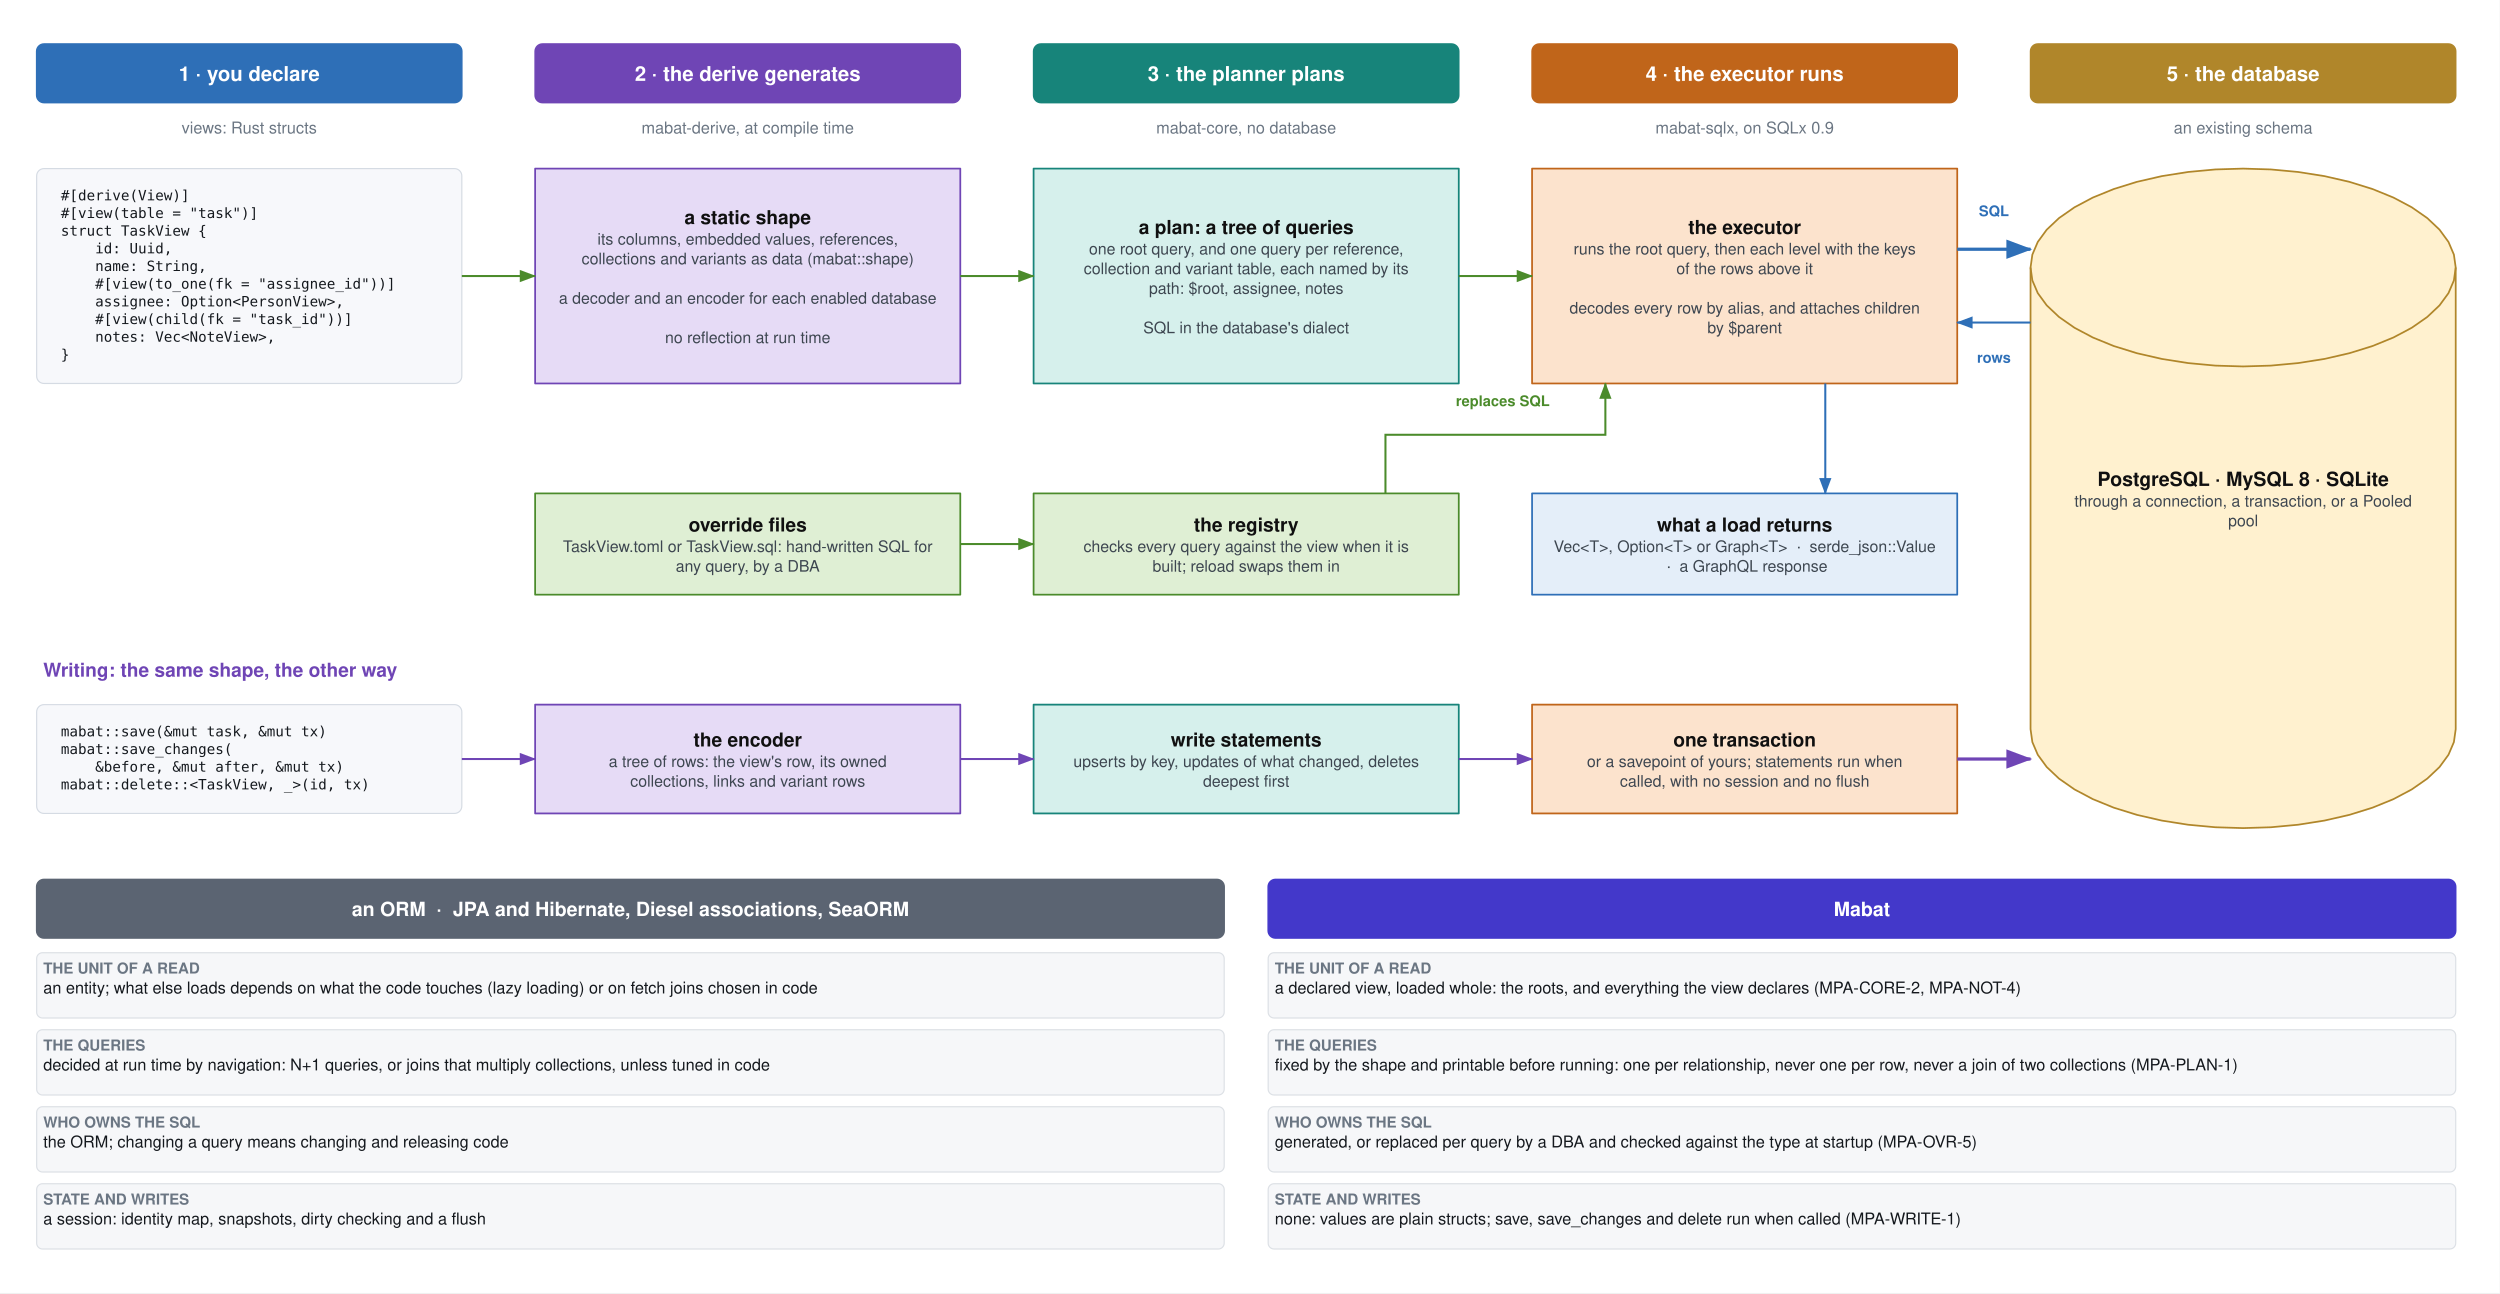
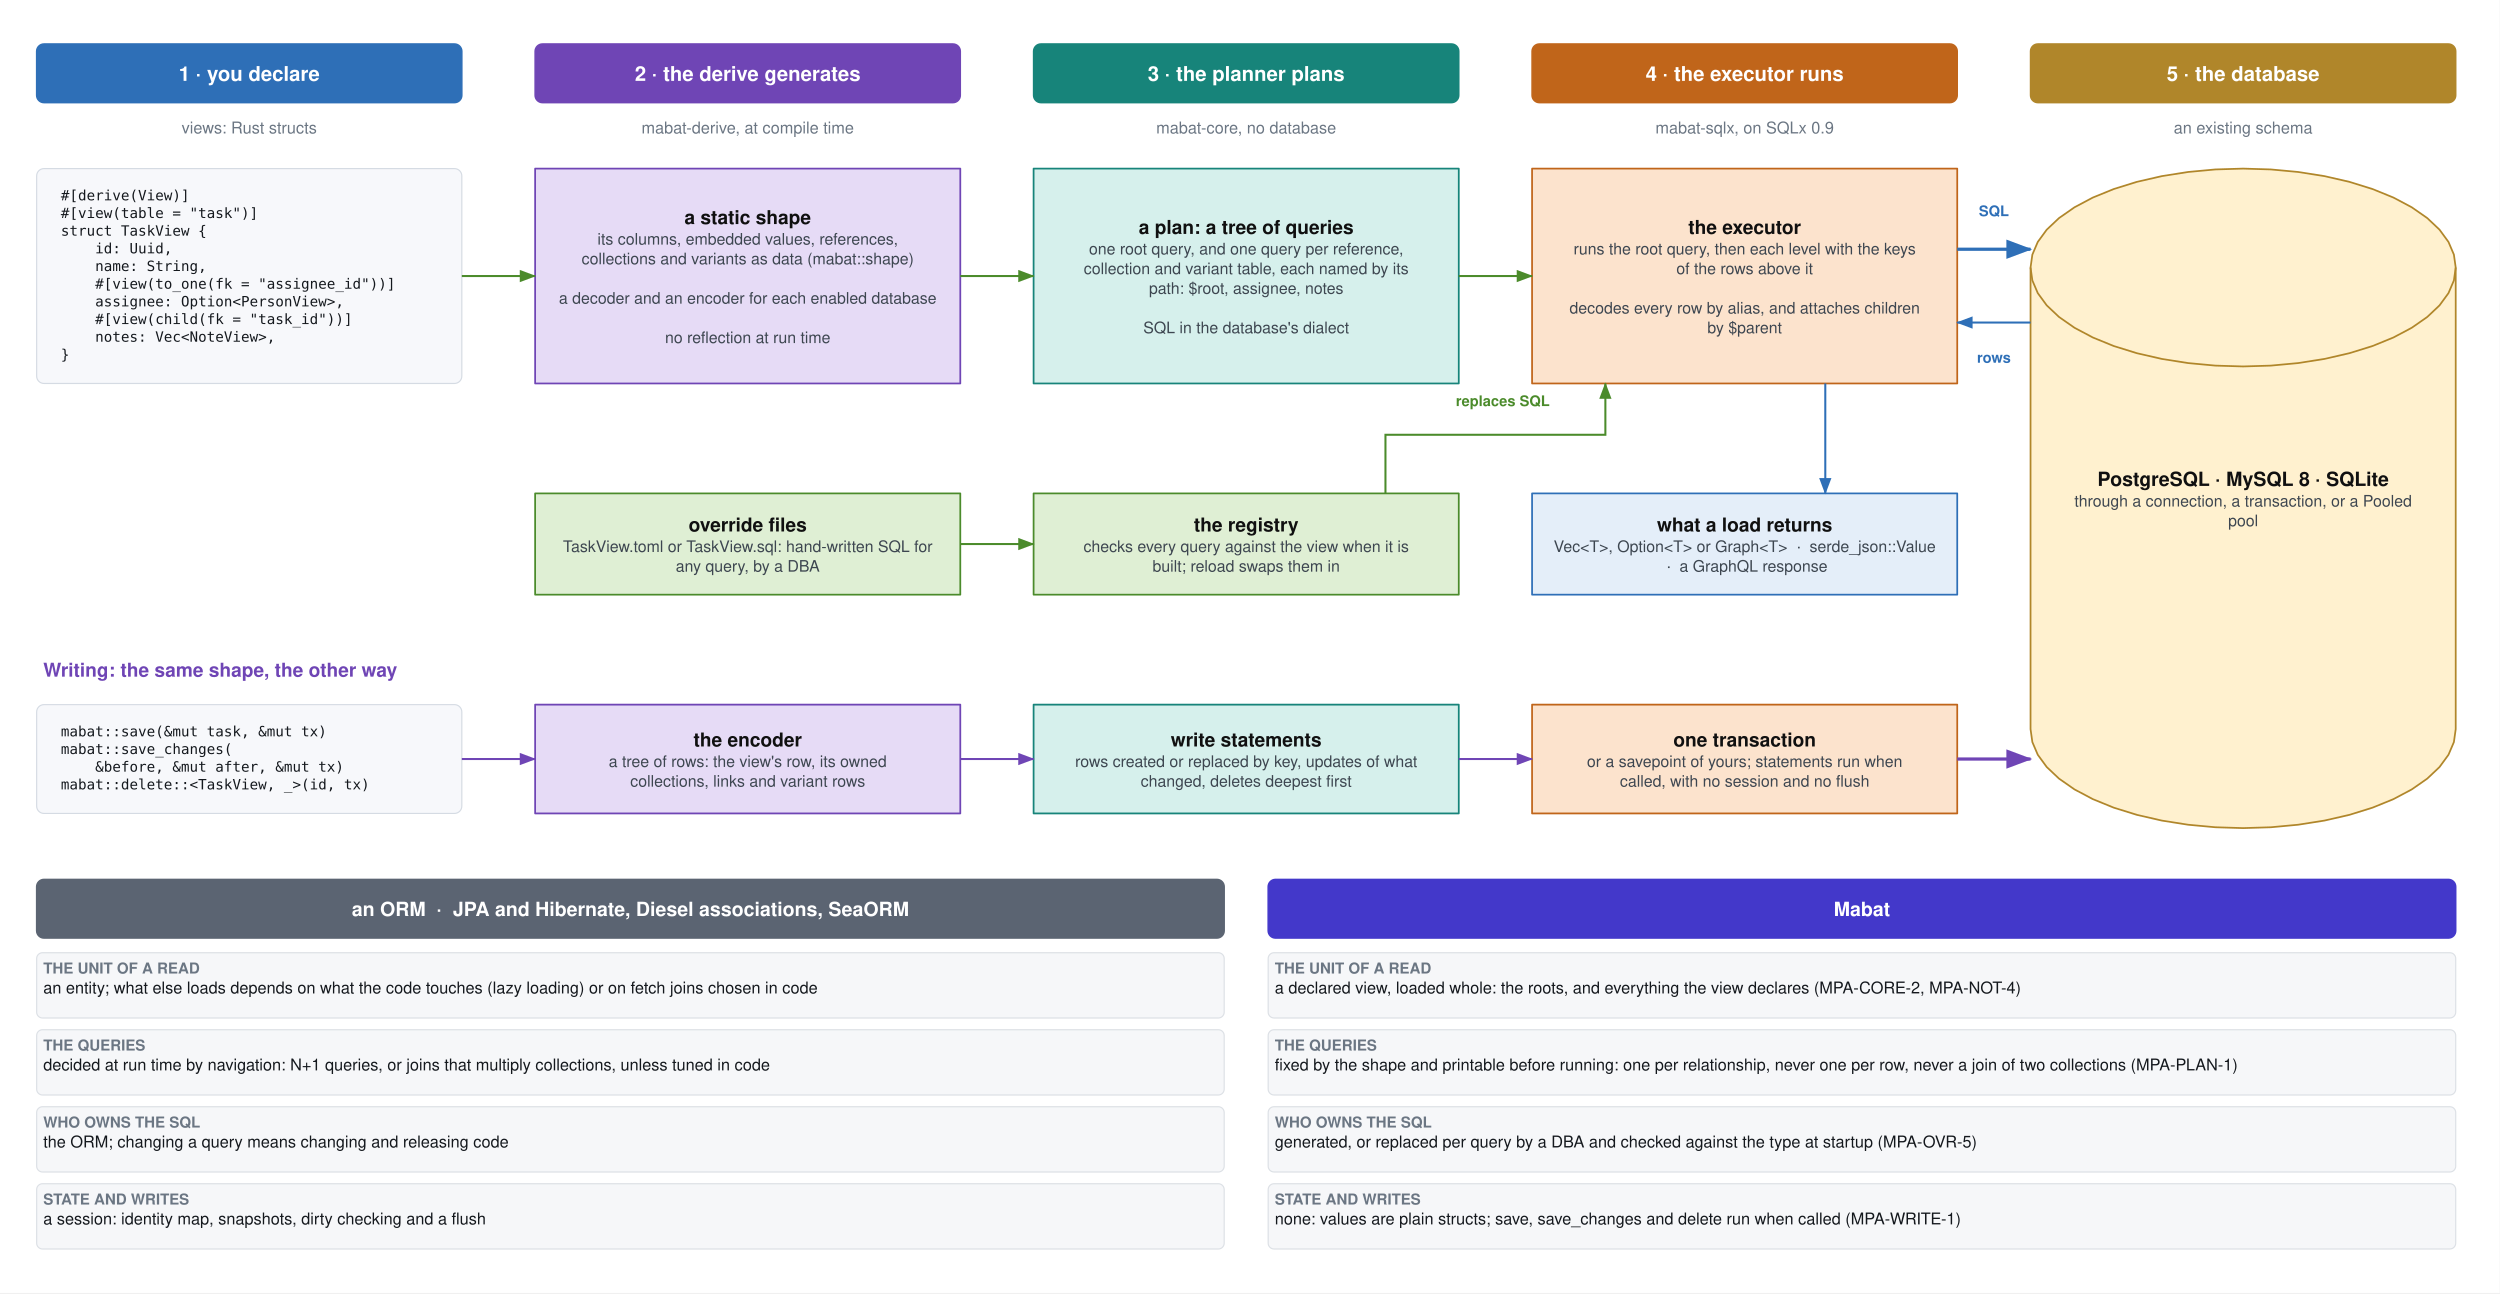
<svg xmlns="http://www.w3.org/2000/svg" width="1637" height="847" viewBox="0 0 1637 847">
  <defs>
    <marker id="ah-2E6FB7" markerWidth="8" markerHeight="6" refX="7.5" refY="3" orient="auto" markerUnits="strokeWidth">
      <path d="M0,0 L8,3 L0,6 z" fill="#2E6FB7" />
    </marker>
    <marker id="ahs-2E6FB7" markerWidth="8" markerHeight="6" refX="0.5" refY="3" orient="auto" markerUnits="strokeWidth">
      <path d="M8,0 L0,3 L8,6 z" fill="#2E6FB7" />
    </marker>
    <marker id="ah-4B8B2B" markerWidth="8" markerHeight="6" refX="7.5" refY="3" orient="auto" markerUnits="strokeWidth">
      <path d="M0,0 L8,3 L0,6 z" fill="#4B8B2B" />
    </marker>
    <marker id="ahs-4B8B2B" markerWidth="8" markerHeight="6" refX="0.5" refY="3" orient="auto" markerUnits="strokeWidth">
      <path d="M8,0 L0,3 L8,6 z" fill="#4B8B2B" />
    </marker>
    <marker id="ah-6F45B5" markerWidth="8" markerHeight="6" refX="7.5" refY="3" orient="auto" markerUnits="strokeWidth">
      <path d="M0,0 L8,3 L0,6 z" fill="#6F45B5" />
    </marker>
    <marker id="ahs-6F45B5" markerWidth="8" markerHeight="6" refX="0.5" refY="3" orient="auto" markerUnits="strokeWidth">
      <path d="M8,0 L0,3 L8,6 z" fill="#6F45B5" />
    </marker>
  </defs>
  <rect x="0" y="0" width="1636.8" height="846.6" fill="#FFFFFF" />
  <rect x="24.00" y="28.80" width="278.40" height="38.40" rx="4.80" fill="#2E6FB7" stroke="#2E6FB7" stroke-width="1.00" />
  <text xml:space="preserve" x="163.20" y="52.96" font-family="Segoe UI, Helvetica, Arial, sans-serif" font-size="13.33" fill="#FFFFFF" text-anchor="middle" font-weight="600">1 · you declare</text>
  <text xml:space="preserve" x="163.20" y="87.38" font-family="Segoe UI, Helvetica, Arial, sans-serif" font-size="10.67" fill="#6B7683" text-anchor="middle">views: Rust structs</text>
  <rect x="350.40" y="28.80" width="278.40" height="38.40" rx="4.80" fill="#6F45B5" stroke="#6F45B5" stroke-width="1.00" />
  <text xml:space="preserve" x="489.60" y="52.96" font-family="Segoe UI, Helvetica, Arial, sans-serif" font-size="13.33" fill="#FFFFFF" text-anchor="middle" font-weight="600">2 · the derive generates</text>
  <text xml:space="preserve" x="489.60" y="87.38" font-family="Segoe UI, Helvetica, Arial, sans-serif" font-size="10.67" fill="#6B7683" text-anchor="middle">mabat-derive, at compile time</text>
  <rect x="676.80" y="28.80" width="278.40" height="38.40" rx="4.80" fill="#17847A" stroke="#17847A" stroke-width="1.00" />
  <text xml:space="preserve" x="816.00" y="52.96" font-family="Segoe UI, Helvetica, Arial, sans-serif" font-size="13.33" fill="#FFFFFF" text-anchor="middle" font-weight="600">3 · the planner plans</text>
  <text xml:space="preserve" x="816.00" y="87.38" font-family="Segoe UI, Helvetica, Arial, sans-serif" font-size="10.67" fill="#6B7683" text-anchor="middle">mabat-core, no database</text>
  <rect x="1003.20" y="28.80" width="278.40" height="38.40" rx="4.80" fill="#C0651A" stroke="#C0651A" stroke-width="1.00" />
  <text xml:space="preserve" x="1142.40" y="52.96" font-family="Segoe UI, Helvetica, Arial, sans-serif" font-size="13.33" fill="#FFFFFF" text-anchor="middle" font-weight="600">4 · the executor runs</text>
  <text xml:space="preserve" x="1142.40" y="87.38" font-family="Segoe UI, Helvetica, Arial, sans-serif" font-size="10.67" fill="#6B7683" text-anchor="middle">mabat-sqlx, on SQLx 0.9</text>
  <rect x="1329.60" y="28.80" width="278.40" height="38.40" rx="4.80" fill="#B0862A" stroke="#B0862A" stroke-width="1.00" />
  <text xml:space="preserve" x="1468.80" y="52.96" font-family="Segoe UI, Helvetica, Arial, sans-serif" font-size="13.33" fill="#FFFFFF" text-anchor="middle" font-weight="600">5 · the database</text>
  <text xml:space="preserve" x="1468.80" y="87.38" font-family="Segoe UI, Helvetica, Arial, sans-serif" font-size="10.67" fill="#6B7683" text-anchor="middle">an existing schema</text>
  <rect x="24.00" y="110.40" width="278.40" height="140.69" rx="4.80" fill="#F7F8FB" stroke="#D5DBE3" stroke-width="0.77" />
  <text xml:space="preserve" x="39.84" y="131.18" font-family="Consolas, Menlo, monospace" font-size="9.33" fill="#14181D" text-anchor="start">#[derive(View)]</text>
  <text xml:space="preserve" x="39.84" y="142.75" font-family="Consolas, Menlo, monospace" font-size="9.33" fill="#14181D" text-anchor="start">#[view(table = "task")]</text>
  <text xml:space="preserve" x="39.84" y="154.33" font-family="Consolas, Menlo, monospace" font-size="9.33" fill="#14181D" text-anchor="start">struct TaskView {</text>
  <text xml:space="preserve" x="39.84" y="165.90" font-family="Consolas, Menlo, monospace" font-size="9.33" fill="#14181D" text-anchor="start">    id: Uuid,</text>
  <text xml:space="preserve" x="39.84" y="177.47" font-family="Consolas, Menlo, monospace" font-size="9.33" fill="#14181D" text-anchor="start">    name: String,</text>
  <text xml:space="preserve" x="39.84" y="189.05" font-family="Consolas, Menlo, monospace" font-size="9.33" fill="#14181D" text-anchor="start">    #[view(to_one(fk = "assignee_id"))]</text>
  <text xml:space="preserve" x="39.84" y="200.62" font-family="Consolas, Menlo, monospace" font-size="9.33" fill="#14181D" text-anchor="start">    assignee: Option&lt;PersonView&gt;,</text>
  <text xml:space="preserve" x="39.84" y="212.19" font-family="Consolas, Menlo, monospace" font-size="9.33" fill="#14181D" text-anchor="start">    #[view(child(fk = "task_id"))]</text>
  <text xml:space="preserve" x="39.84" y="223.77" font-family="Consolas, Menlo, monospace" font-size="9.33" fill="#14181D" text-anchor="start">    notes: Vec&lt;NoteView&gt;,</text>
  <text xml:space="preserve" x="39.84" y="235.34" font-family="Consolas, Menlo, monospace" font-size="9.33" fill="#14181D" text-anchor="start">}</text>
  <path d="M350.40,110.40 L628.80,110.40 L628.80,251.09 L350.40,251.09 Z" fill="#E6DBF6" stroke="#6F45B5" stroke-width="1.15" stroke-linejoin="round" />
  <text xml:space="preserve" x="489.60" y="146.72" font-family="Segoe UI, Helvetica, Arial, sans-serif" font-size="12.53" fill="#101010" text-anchor="middle" font-weight="600">a static shape</text>
  <text xml:space="preserve" x="489.60" y="160.15" font-family="Segoe UI, Helvetica, Arial, sans-serif" font-size="10.40" fill="#3D4650" text-anchor="middle">its columns, embedded values, references,</text>
  <text xml:space="preserve" x="489.60" y="173.04" font-family="Segoe UI, Helvetica, Arial, sans-serif" font-size="10.40" fill="#3D4650" text-anchor="middle">collections and variants as data (mabat::shape)</text>
  <text xml:space="preserve" x="489.60" y="198.83" font-family="Segoe UI, Helvetica, Arial, sans-serif" font-size="10.40" fill="#3D4650" text-anchor="middle">a decoder and an encoder for each enabled database</text>
  <text xml:space="preserve" x="489.60" y="224.63" font-family="Segoe UI, Helvetica, Arial, sans-serif" font-size="10.40" fill="#3D4650" text-anchor="middle">no reflection at run time</text>
  <path d="M676.80,110.40 L955.20,110.40 L955.20,251.09 L676.80,251.09 Z" fill="#D6F0EC" stroke="#17847A" stroke-width="1.15" stroke-linejoin="round" />
  <text xml:space="preserve" x="816.00" y="153.17" font-family="Segoe UI, Helvetica, Arial, sans-serif" font-size="12.53" fill="#101010" text-anchor="middle" font-weight="600">a plan: a tree of queries</text>
  <text xml:space="preserve" x="816.00" y="166.59" font-family="Segoe UI, Helvetica, Arial, sans-serif" font-size="10.40" fill="#3D4650" text-anchor="middle">one root query, and one query per reference,</text>
  <text xml:space="preserve" x="816.00" y="179.49" font-family="Segoe UI, Helvetica, Arial, sans-serif" font-size="10.40" fill="#3D4650" text-anchor="middle">collection and variant table, each named by its</text>
  <text xml:space="preserve" x="816.00" y="192.39" font-family="Segoe UI, Helvetica, Arial, sans-serif" font-size="10.40" fill="#3D4650" text-anchor="middle">path: $root, assignee, notes</text>
  <text xml:space="preserve" x="816.00" y="218.18" font-family="Segoe UI, Helvetica, Arial, sans-serif" font-size="10.40" fill="#3D4650" text-anchor="middle">SQL in the database's dialect</text>
  <path d="M1003.20,110.40 L1281.60,110.40 L1281.60,251.09 L1003.20,251.09 Z" fill="#FCE3CD" stroke="#C0651A" stroke-width="1.15" stroke-linejoin="round" />
  <text xml:space="preserve" x="1142.40" y="153.17" font-family="Segoe UI, Helvetica, Arial, sans-serif" font-size="12.53" fill="#101010" text-anchor="middle" font-weight="600">the executor</text>
  <text xml:space="preserve" x="1142.40" y="166.59" font-family="Segoe UI, Helvetica, Arial, sans-serif" font-size="10.40" fill="#3D4650" text-anchor="middle">runs the root query, then each level with the keys</text>
  <text xml:space="preserve" x="1142.40" y="179.49" font-family="Segoe UI, Helvetica, Arial, sans-serif" font-size="10.40" fill="#3D4650" text-anchor="middle">of the rows above it</text>
  <text xml:space="preserve" x="1142.40" y="205.28" font-family="Segoe UI, Helvetica, Arial, sans-serif" font-size="10.40" fill="#3D4650" text-anchor="middle">decodes every row by alias, and attaches children</text>
  <text xml:space="preserve" x="1142.40" y="218.18" font-family="Segoe UI, Helvetica, Arial, sans-serif" font-size="10.40" fill="#3D4650" text-anchor="middle">by $parent</text>
  <path d="M1329.60,175.18 L1329.60,477.46 L1329.60,477.46 L1330.79,485.92 L1334.34,494.23 L1340.20,502.25 L1348.25,509.85 L1358.37,516.90 L1370.37,523.27 L1384.06,528.85 L1399.20,533.56 L1415.53,537.31 L1432.77,540.03 L1450.63,541.69 L1468.80,542.24 L1486.97,541.69 L1504.83,540.03 L1522.07,537.31 L1538.40,533.56 L1553.54,528.85 L1567.23,523.27 L1579.23,516.90 L1589.35,509.85 L1597.40,502.25 L1603.26,494.23 L1606.81,485.92 L1608.00,477.46 L1608.00,175.18 L1608.00,175.18 L1606.81,166.72 L1603.26,158.41 L1597.40,150.39 L1589.35,142.79 L1579.23,135.74 L1567.23,129.37 L1553.54,123.79 L1538.40,119.08 L1522.07,115.33 L1504.83,112.61 L1486.97,110.95 L1468.80,110.40 L1450.63,110.95 L1432.77,112.61 L1415.53,115.33 L1399.20,119.08 L1384.06,123.79 L1370.37,129.37 L1358.37,135.74 L1348.25,142.79 L1340.20,150.39 L1334.34,158.41 L1330.79,166.72 L1329.60,175.18 Z" fill="#FFF1CF" stroke="#B0862A" stroke-width="1.15" stroke-linejoin="round" />
  <path d="M1329.60,175.18 L1330.79,183.63 L1334.34,191.94 L1340.20,199.96 L1348.25,207.56 L1358.37,214.61 L1370.37,220.98 L1384.06,226.57 L1399.20,231.27 L1415.53,235.02 L1432.77,237.74 L1450.63,239.40 L1468.80,239.95 L1486.97,239.40 L1504.83,237.74 L1522.07,235.02 L1538.40,231.27 L1553.54,226.57 L1567.23,220.98 L1579.23,214.61 L1589.35,207.56 L1597.40,199.96 L1603.26,191.94 L1606.81,183.63 L1608.00,175.18" fill="none" stroke="#B0862A" stroke-width="1.15" stroke-linejoin="round" />
  <text xml:space="preserve" x="1468.80" y="318.19" font-family="Segoe UI, Helvetica, Arial, sans-serif" font-size="12.80" fill="#101010" text-anchor="middle" font-weight="600">PostgreSQL · MySQL 8 · SQLite</text>
  <text xml:space="preserve" x="1468.80" y="331.68" font-family="Segoe UI, Helvetica, Arial, sans-serif" font-size="10.40" fill="#3D4650" text-anchor="middle">through a connection, a transaction, or a Pooled</text>
  <text xml:space="preserve" x="1468.80" y="344.57" font-family="Segoe UI, Helvetica, Arial, sans-serif" font-size="10.40" fill="#3D4650" text-anchor="middle">pool</text>
  <polyline points="302.40,180.75 350.40,180.75" fill="none" stroke="#4B8B2B" stroke-width="1.34" marker-end="url(#ah-4B8B2B)" />
  <polyline points="628.80,180.75 676.80,180.75" fill="none" stroke="#4B8B2B" stroke-width="1.34" marker-end="url(#ah-4B8B2B)" />
  <polyline points="955.20,180.75 1003.20,180.75" fill="none" stroke="#4B8B2B" stroke-width="1.34" marker-end="url(#ah-4B8B2B)" />
  <polyline points="1281.60,163.20 1329.60,163.20" fill="none" stroke="#2E6FB7" stroke-width="2.11" marker-end="url(#ah-2E6FB7)" />
  <text xml:space="preserve" x="1305.60" y="141.52" font-family="Segoe UI, Helvetica, Arial, sans-serif" font-size="9.60" fill="#2E6FB7" text-anchor="middle" font-weight="600">SQL</text>
  <polyline points="1329.60,211.20 1281.60,211.20" fill="none" stroke="#2E6FB7" stroke-width="1.34" marker-end="url(#ah-2E6FB7)" />
  <text xml:space="preserve" x="1305.60" y="237.52" font-family="Segoe UI, Helvetica, Arial, sans-serif" font-size="9.60" fill="#2E6FB7" text-anchor="middle" font-weight="600">rows</text>
  <path d="M350.40,323.09 L628.80,323.09 L628.80,389.39 L350.40,389.39 Z" fill="#DFEFD4" stroke="#4B8B2B" stroke-width="1.15" stroke-linejoin="round" />
  <text xml:space="preserve" x="489.60" y="348.01" font-family="Segoe UI, Helvetica, Arial, sans-serif" font-size="12.53" fill="#101010" text-anchor="middle" font-weight="600">override files</text>
  <text xml:space="preserve" x="489.60" y="361.43" font-family="Segoe UI, Helvetica, Arial, sans-serif" font-size="10.40" fill="#3D4650" text-anchor="middle">TaskView.toml or TaskView.sql: hand-written SQL for</text>
  <text xml:space="preserve" x="489.60" y="374.33" font-family="Segoe UI, Helvetica, Arial, sans-serif" font-size="10.40" fill="#3D4650" text-anchor="middle">any query, by a DBA</text>
  <path d="M676.80,323.09 L955.20,323.09 L955.20,389.39 L676.80,389.39 Z" fill="#DFEFD4" stroke="#4B8B2B" stroke-width="1.15" stroke-linejoin="round" />
  <text xml:space="preserve" x="816.00" y="348.01" font-family="Segoe UI, Helvetica, Arial, sans-serif" font-size="12.53" fill="#101010" text-anchor="middle" font-weight="600">the registry</text>
  <text xml:space="preserve" x="816.00" y="361.43" font-family="Segoe UI, Helvetica, Arial, sans-serif" font-size="10.40" fill="#3D4650" text-anchor="middle">checks every query against the view when it is</text>
  <text xml:space="preserve" x="816.00" y="374.33" font-family="Segoe UI, Helvetica, Arial, sans-serif" font-size="10.40" fill="#3D4650" text-anchor="middle">built; reload swaps them in</text>
  <path d="M1003.20,323.09 L1281.60,323.09 L1281.60,389.39 L1003.20,389.39 Z" fill="#E4EEF9" stroke="#2E6FB7" stroke-width="1.15" stroke-linejoin="round" />
  <text xml:space="preserve" x="1142.40" y="348.01" font-family="Segoe UI, Helvetica, Arial, sans-serif" font-size="12.53" fill="#101010" text-anchor="middle" font-weight="600">what a load returns</text>
  <text xml:space="preserve" x="1142.40" y="361.43" font-family="Segoe UI, Helvetica, Arial, sans-serif" font-size="10.40" fill="#3D4650" text-anchor="middle">Vec&lt;T&gt;, Option&lt;T&gt; or Graph&lt;T&gt;  ·  serde_json::Value</text>
  <text xml:space="preserve" x="1142.40" y="374.33" font-family="Segoe UI, Helvetica, Arial, sans-serif" font-size="10.40" fill="#3D4650" text-anchor="middle"> ·  a GraphQL response</text>
  <polyline points="628.80,356.24 676.80,356.24" fill="none" stroke="#4B8B2B" stroke-width="1.34" marker-end="url(#ah-4B8B2B)" />
  <polyline points="907.20,323.09 907.20,284.69 1051.20,284.69 1051.20,251.09" fill="none" stroke="#4B8B2B" stroke-width="1.34" marker-end="url(#ah-4B8B2B)" />
  <text xml:space="preserve" x="984.00" y="265.90" font-family="Segoe UI, Helvetica, Arial, sans-serif" font-size="9.60" fill="#4B8B2B" text-anchor="middle" font-weight="600">replaces SQL</text>
  <polyline points="1195.20,251.09 1195.20,323.09" fill="none" stroke="#2E6FB7" stroke-width="1.34" marker-end="url(#ah-2E6FB7)" />
  <text xml:space="preserve" x="28.32" y="443.10" font-family="Segoe UI, Helvetica, Arial, sans-serif" font-size="12.53" fill="#6F45B5" text-anchor="start" font-weight="600">Writing: the same shape, the other way</text>
  <rect x="24.00" y="461.39" width="278.40" height="71.25" rx="4.80" fill="#F7F8FB" stroke="#D5DBE3" stroke-width="0.77" />
  <text xml:space="preserve" x="39.84" y="482.17" font-family="Consolas, Menlo, monospace" font-size="9.33" fill="#14181D" text-anchor="start">mabat::save(&amp;mut task, &amp;mut tx)</text>
  <text xml:space="preserve" x="39.84" y="493.74" font-family="Consolas, Menlo, monospace" font-size="9.33" fill="#14181D" text-anchor="start">mabat::save_changes(</text>
  <text xml:space="preserve" x="39.84" y="505.31" font-family="Consolas, Menlo, monospace" font-size="9.33" fill="#14181D" text-anchor="start">    &amp;before, &amp;mut after, &amp;mut tx)</text>
  <text xml:space="preserve" x="39.84" y="516.89" font-family="Consolas, Menlo, monospace" font-size="9.33" fill="#14181D" text-anchor="start">mabat::delete::&lt;TaskView, _&gt;(id, tx)</text>
  <path d="M350.40,461.39 L628.80,461.39 L628.80,532.64 L350.40,532.64 Z" fill="#E6DBF6" stroke="#6F45B5" stroke-width="1.15" stroke-linejoin="round" />
  <text xml:space="preserve" x="489.60" y="488.78" font-family="Segoe UI, Helvetica, Arial, sans-serif" font-size="12.53" fill="#101010" text-anchor="middle" font-weight="600">the encoder</text>
  <text xml:space="preserve" x="489.60" y="502.20" font-family="Segoe UI, Helvetica, Arial, sans-serif" font-size="10.40" fill="#3D4650" text-anchor="middle">a tree of rows: the view's row, its owned</text>
  <text xml:space="preserve" x="489.60" y="515.10" font-family="Segoe UI, Helvetica, Arial, sans-serif" font-size="10.40" fill="#3D4650" text-anchor="middle">collections, links and variant rows</text>
  <path d="M676.80,461.39 L955.20,461.39 L955.20,532.64 L676.80,532.64 Z" fill="#D6F0EC" stroke="#17847A" stroke-width="1.15" stroke-linejoin="round" />
  <text xml:space="preserve" x="816.00" y="488.78" font-family="Segoe UI, Helvetica, Arial, sans-serif" font-size="12.53" fill="#101010" text-anchor="middle" font-weight="600">write statements</text>
-   <text xml:space="preserve" x="816.00" y="502.20" font-family="Segoe UI, Helvetica, Arial, sans-serif" font-size="10.40" fill="#3D4650" text-anchor="middle">upserts by key, updates of what changed, deletes</text>
-   <text xml:space="preserve" x="816.00" y="515.10" font-family="Segoe UI, Helvetica, Arial, sans-serif" font-size="10.40" fill="#3D4650" text-anchor="middle">deepest first</text>
+   <text xml:space="preserve" x="816.00" y="502.20" font-family="Segoe UI, Helvetica, Arial, sans-serif" font-size="10.40" fill="#3D4650" text-anchor="middle">rows created or replaced by key, updates of what</text>
+   <text xml:space="preserve" x="816.00" y="515.10" font-family="Segoe UI, Helvetica, Arial, sans-serif" font-size="10.40" fill="#3D4650" text-anchor="middle">changed, deletes deepest first</text>
  <path d="M1003.20,461.39 L1281.60,461.39 L1281.60,532.64 L1003.20,532.64 Z" fill="#FCE3CD" stroke="#C0651A" stroke-width="1.15" stroke-linejoin="round" />
  <text xml:space="preserve" x="1142.40" y="488.78" font-family="Segoe UI, Helvetica, Arial, sans-serif" font-size="12.53" fill="#101010" text-anchor="middle" font-weight="600">one transaction</text>
  <text xml:space="preserve" x="1142.40" y="502.20" font-family="Segoe UI, Helvetica, Arial, sans-serif" font-size="10.40" fill="#3D4650" text-anchor="middle">or a savepoint of yours; statements run when</text>
  <text xml:space="preserve" x="1142.40" y="515.10" font-family="Segoe UI, Helvetica, Arial, sans-serif" font-size="10.40" fill="#3D4650" text-anchor="middle">called, with no session and no flush</text>
  <polyline points="302.40,497.01 350.40,497.01" fill="none" stroke="#6F45B5" stroke-width="1.34" marker-end="url(#ah-6F45B5)" />
  <polyline points="628.80,497.01 676.80,497.01" fill="none" stroke="#6F45B5" stroke-width="1.34" marker-end="url(#ah-6F45B5)" />
  <polyline points="955.20,497.01 1003.20,497.01" fill="none" stroke="#6F45B5" stroke-width="1.34" marker-end="url(#ah-6F45B5)" />
  <polyline points="1281.60,497.01 1329.60,497.01" fill="none" stroke="#6F45B5" stroke-width="2.11" marker-end="url(#ah-6F45B5)" />
  <rect x="24.00" y="575.84" width="777.60" height="38.40" rx="4.80" fill="#5B6472" stroke="#5B6472" stroke-width="1.00" />
  <text xml:space="preserve" x="412.80" y="599.80" font-family="Segoe UI, Helvetica, Arial, sans-serif" font-size="12.80" fill="#FFFFFF" text-anchor="middle" font-weight="600">an ORM  ·  JPA and Hibernate, Diesel associations, SeaORM</text>
  <rect x="830.40" y="575.84" width="777.60" height="38.40" rx="4.80" fill="#4338CA" stroke="#4338CA" stroke-width="1.00" />
  <text xml:space="preserve" x="1219.20" y="599.80" font-family="Segoe UI, Helvetica, Arial, sans-serif" font-size="12.80" fill="#FFFFFF" text-anchor="middle" font-weight="600">Mabat</text>
  <rect x="24.00" y="623.84" width="777.60" height="42.74" rx="3.84" fill="#F6F7F9" stroke="#DCE0E5" stroke-width="0.77" />
  <text xml:space="preserve" x="28.32" y="637.47" font-family="Segoe UI, Helvetica, Arial, sans-serif" font-size="9.87" fill="#6B7683" text-anchor="start" font-weight="600">THE UNIT OF A READ</text>
  <text xml:space="preserve" x="28.32" y="650.50" font-family="Segoe UI, Helvetica, Arial, sans-serif" font-size="10.67" fill="#14181D" text-anchor="start">an entity; what else loads depends on what the code touches (lazy loading) or on fetch joins chosen in code</text>
  <rect x="830.40" y="623.84" width="777.60" height="42.74" rx="3.84" fill="#F6F7F9" stroke="#DCE0E5" stroke-width="0.77" />
  <text xml:space="preserve" x="834.72" y="637.47" font-family="Segoe UI, Helvetica, Arial, sans-serif" font-size="9.87" fill="#6B7683" text-anchor="start" font-weight="600">THE UNIT OF A READ</text>
  <text xml:space="preserve" x="834.72" y="650.50" font-family="Segoe UI, Helvetica, Arial, sans-serif" font-size="10.67" fill="#14181D" text-anchor="start">a declared view, loaded whole: the roots, and everything the view declares (MPA-CORE-2, MPA-NOT-4)</text>
  <rect x="24.00" y="674.26" width="777.60" height="42.74" rx="3.84" fill="#F6F7F9" stroke="#DCE0E5" stroke-width="0.77" />
  <text xml:space="preserve" x="28.32" y="687.89" font-family="Segoe UI, Helvetica, Arial, sans-serif" font-size="9.87" fill="#6B7683" text-anchor="start" font-weight="600">THE QUERIES</text>
  <text xml:space="preserve" x="28.32" y="700.92" font-family="Segoe UI, Helvetica, Arial, sans-serif" font-size="10.67" fill="#14181D" text-anchor="start">decided at run time by navigation: N+1 queries, or joins that multiply collections, unless tuned in code</text>
  <rect x="830.40" y="674.26" width="777.60" height="42.74" rx="3.84" fill="#F6F7F9" stroke="#DCE0E5" stroke-width="0.77" />
  <text xml:space="preserve" x="834.72" y="687.89" font-family="Segoe UI, Helvetica, Arial, sans-serif" font-size="9.87" fill="#6B7683" text-anchor="start" font-weight="600">THE QUERIES</text>
  <text xml:space="preserve" x="834.72" y="700.92" font-family="Segoe UI, Helvetica, Arial, sans-serif" font-size="10.67" fill="#14181D" text-anchor="start">fixed by the shape and printable before running: one per relationship, never one per row, never a join of two collections (MPA-PLAN-1)</text>
  <rect x="24.00" y="724.68" width="777.60" height="42.74" rx="3.84" fill="#F6F7F9" stroke="#DCE0E5" stroke-width="0.77" />
  <text xml:space="preserve" x="28.32" y="738.31" font-family="Segoe UI, Helvetica, Arial, sans-serif" font-size="9.87" fill="#6B7683" text-anchor="start" font-weight="600">WHO OWNS THE SQL</text>
  <text xml:space="preserve" x="28.32" y="751.34" font-family="Segoe UI, Helvetica, Arial, sans-serif" font-size="10.67" fill="#14181D" text-anchor="start">the ORM; changing a query means changing and releasing code</text>
  <rect x="830.40" y="724.68" width="777.60" height="42.74" rx="3.84" fill="#F6F7F9" stroke="#DCE0E5" stroke-width="0.77" />
  <text xml:space="preserve" x="834.72" y="738.31" font-family="Segoe UI, Helvetica, Arial, sans-serif" font-size="9.87" fill="#6B7683" text-anchor="start" font-weight="600">WHO OWNS THE SQL</text>
  <text xml:space="preserve" x="834.72" y="751.34" font-family="Segoe UI, Helvetica, Arial, sans-serif" font-size="10.67" fill="#14181D" text-anchor="start">generated, or replaced per query by a DBA and checked against the type at startup (MPA-OVR-5)</text>
  <rect x="24.00" y="775.10" width="777.60" height="42.74" rx="3.84" fill="#F6F7F9" stroke="#DCE0E5" stroke-width="0.77" />
  <text xml:space="preserve" x="28.32" y="788.73" font-family="Segoe UI, Helvetica, Arial, sans-serif" font-size="9.87" fill="#6B7683" text-anchor="start" font-weight="600">STATE AND WRITES</text>
  <text xml:space="preserve" x="28.32" y="801.76" font-family="Segoe UI, Helvetica, Arial, sans-serif" font-size="10.67" fill="#14181D" text-anchor="start">a session: identity map, snapshots, dirty checking and a flush</text>
  <rect x="830.40" y="775.10" width="777.60" height="42.74" rx="3.84" fill="#F6F7F9" stroke="#DCE0E5" stroke-width="0.77" />
  <text xml:space="preserve" x="834.72" y="788.73" font-family="Segoe UI, Helvetica, Arial, sans-serif" font-size="9.87" fill="#6B7683" text-anchor="start" font-weight="600">STATE AND WRITES</text>
  <text xml:space="preserve" x="834.72" y="801.76" font-family="Segoe UI, Helvetica, Arial, sans-serif" font-size="10.67" fill="#14181D" text-anchor="start">none: values are plain structs; save, save_changes and delete run when called (MPA-WRITE-1)</text>
</svg>
